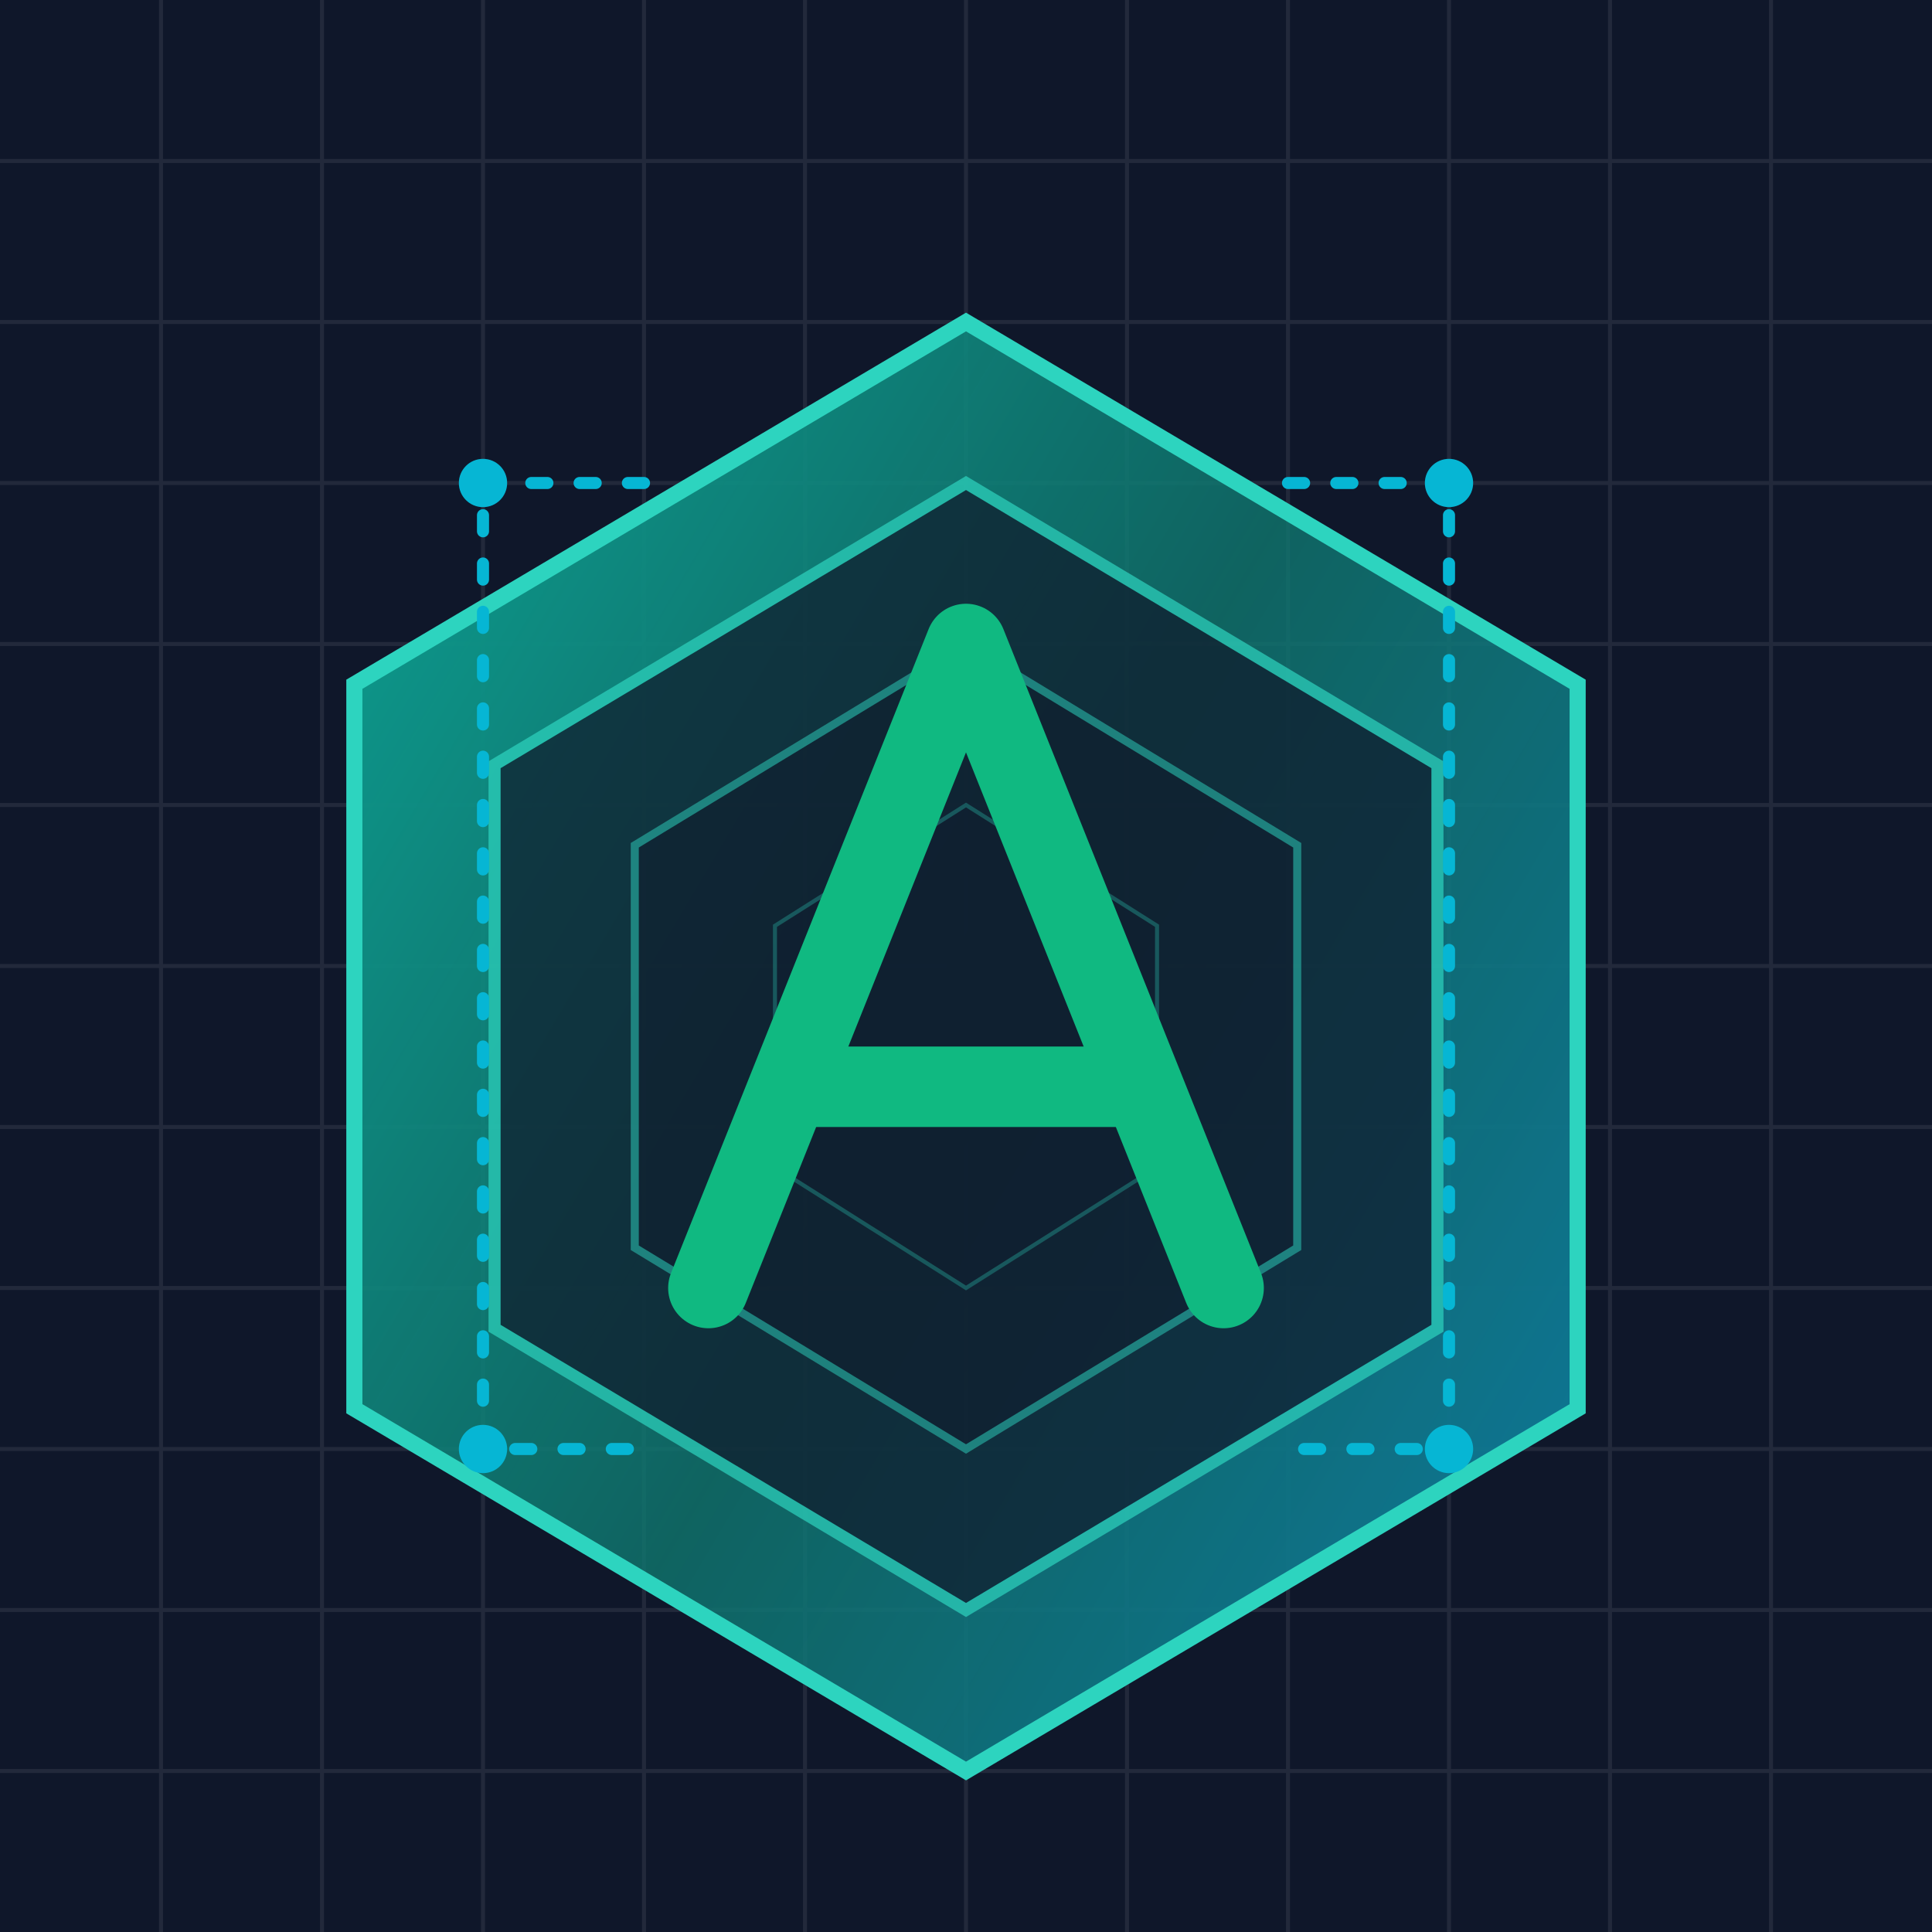
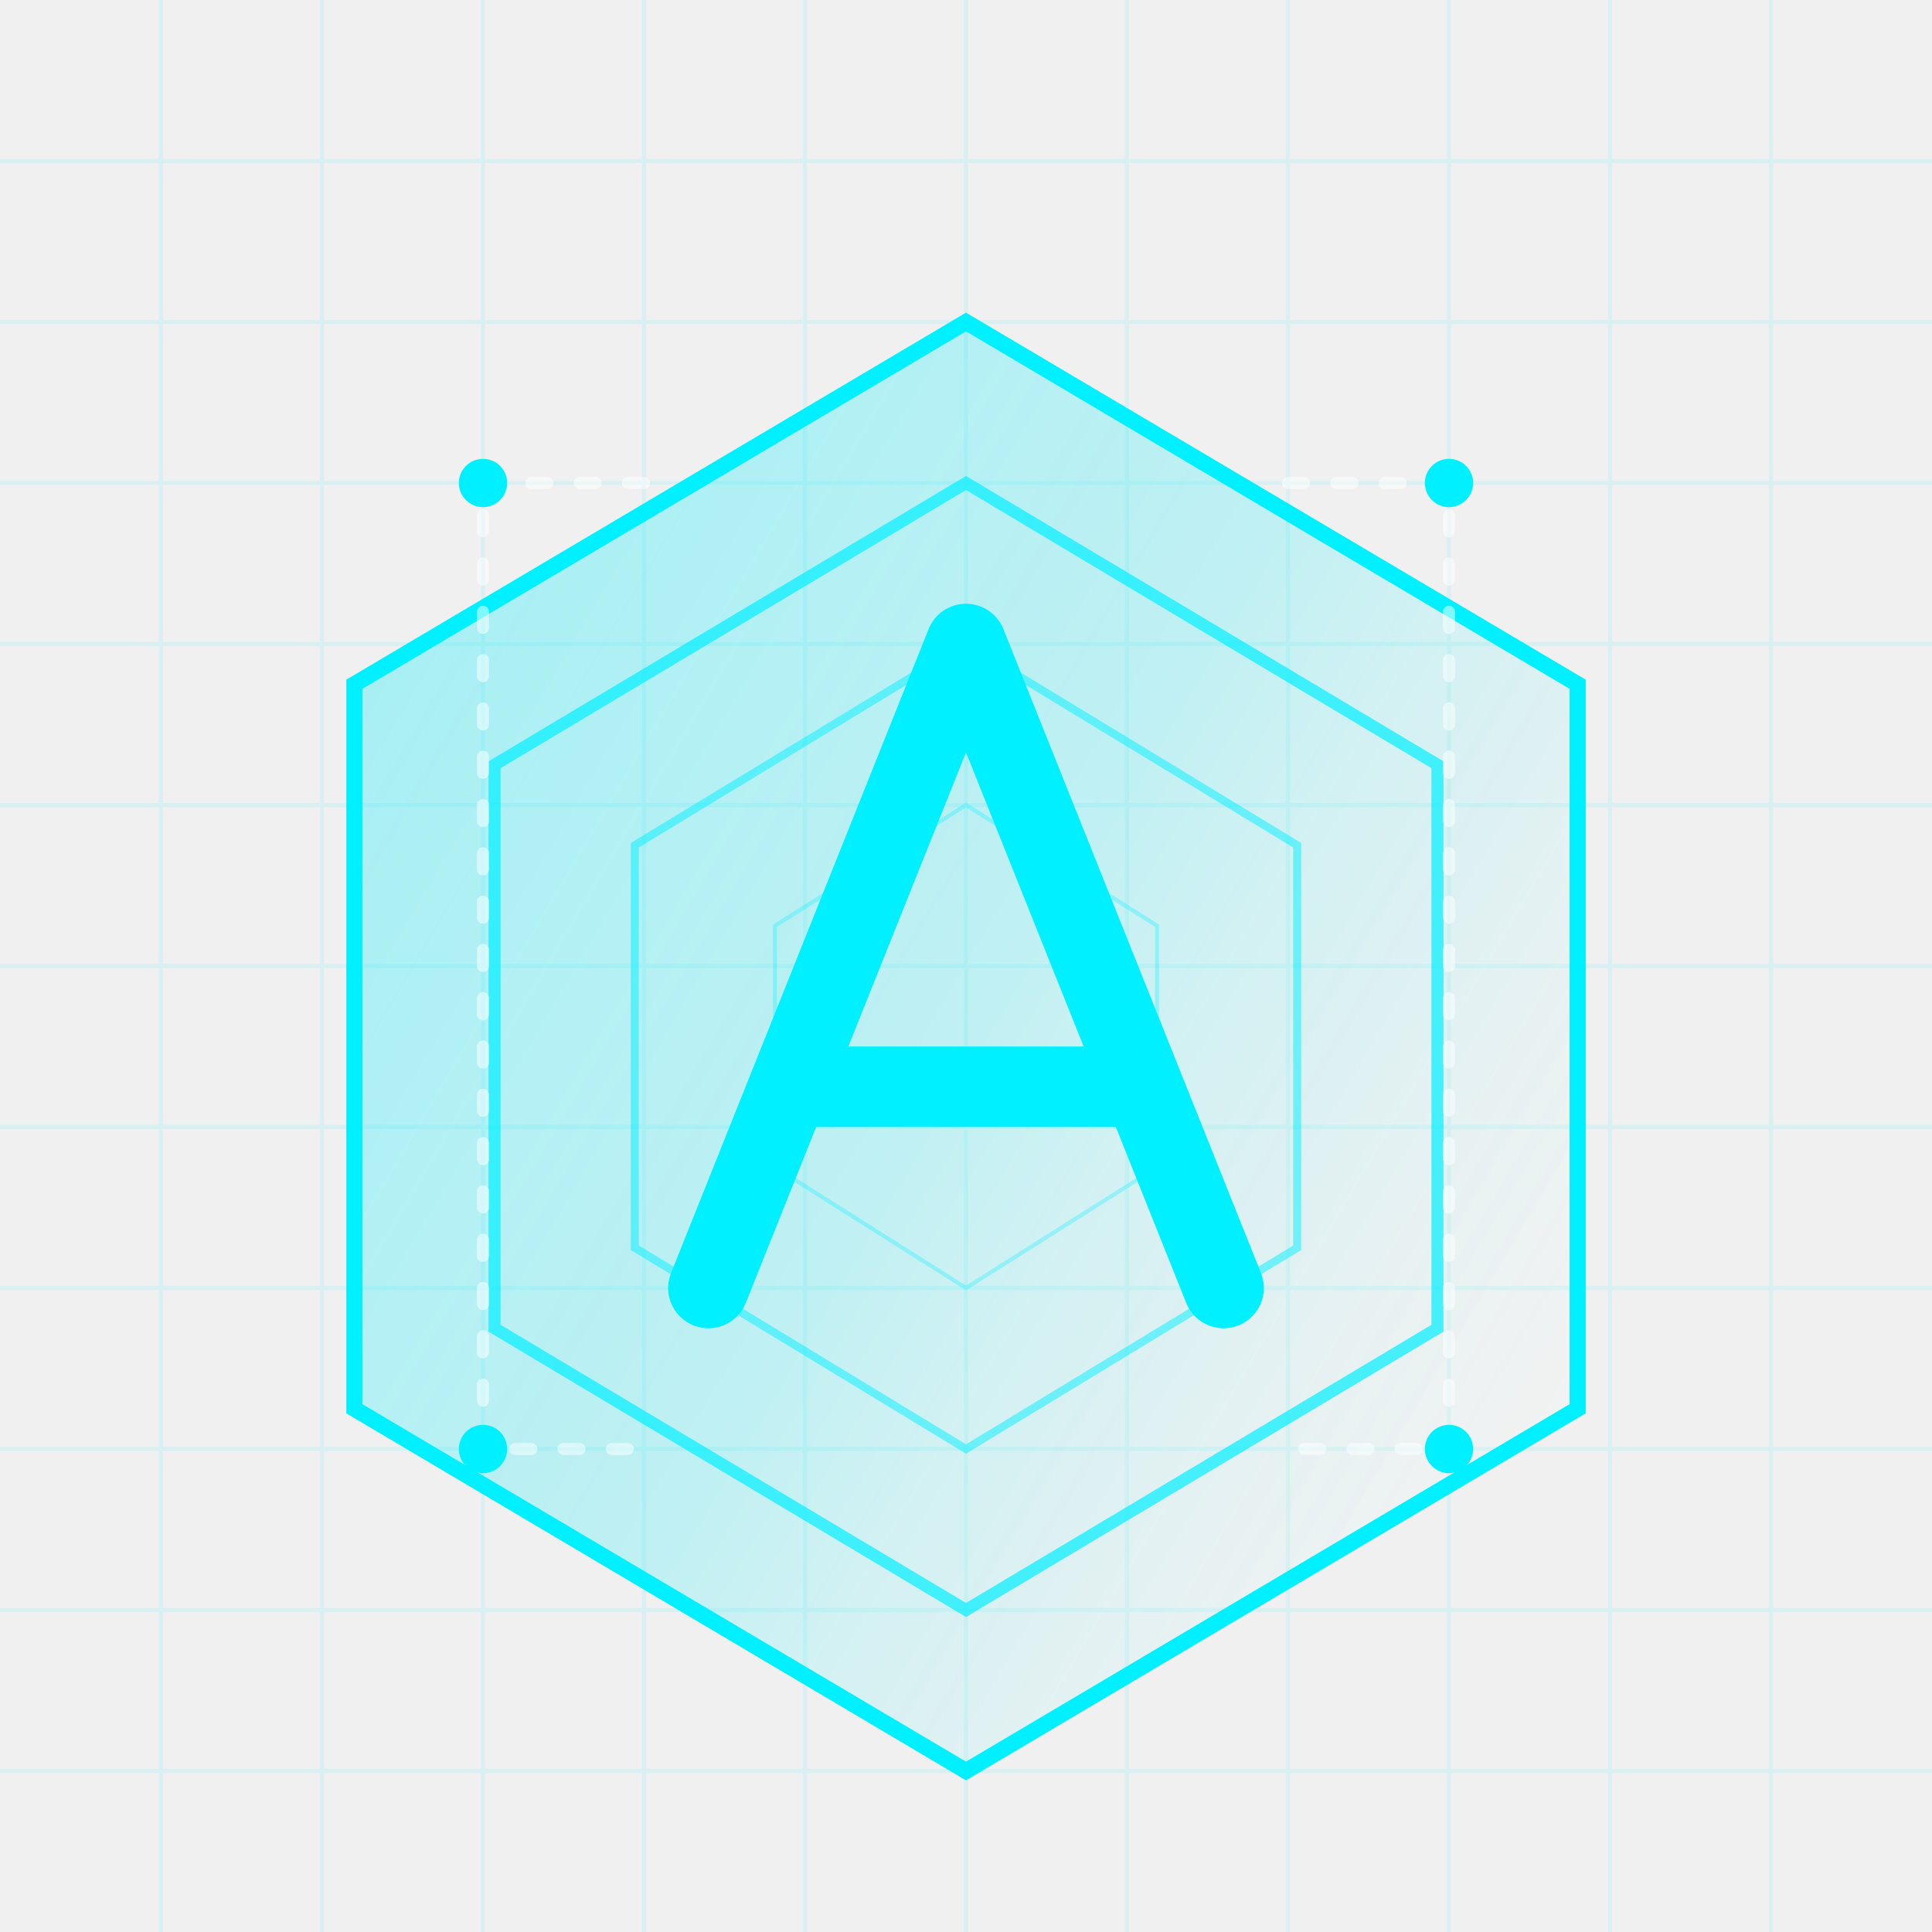
<svg xmlns="http://www.w3.org/2000/svg" width="240" height="240" viewBox="0 0 240 240" fill="none">
-   <rect width="240" height="240" fill="#0F172A" />
-   <g opacity="0.08">
-     <path d="M0 20H240M0 40H240M0 60H240M0 80H240M0 100H240M0 120H240M0 140H240M0 160H240M0 180H240M0 200H240M0 220H240" stroke="#FFFFFF" stroke-width="0.5" />
-     <path d="M20 0V240M40 0V240M60 0V240M80 0V240M100 0V240M120 0V240M140 0V240M160 0V240M180 0V240M200 0V240M220 0V240" stroke="#FFFFFF" stroke-width="0.5" />
+   <g opacity="0.1">
+     <path d="M0 20H240M0 40H240M0 60H240M0 80H240M0 100H240M0 120H240M0 140H240M0 160H240M0 180H240M0 200H240M0 220H240" stroke="#00F0FF" stroke-width="0.5" />
+     <path d="M20 0V240M40 0V240M60 0V240M80 0V240M100 0V240M120 0V240M140 0V240M160 0V240M180 0V240M200 0V240M220 0V240" stroke="#00F0FF" stroke-width="0.5" />
  </g>
-   <path d="M120 40L195.981 85V175L120 220L44.019 175V85L120 40Z" fill="url(#hexGradient)" stroke="#2DD4BF" stroke-width="2" />
-   <path d="M120 60L178.564 95V165L120 200L61.436 165V95L120 60Z" fill="#0F172A" stroke="#2DD4BF" stroke-width="1.5" opacity="0.7" />
-   <path d="M120 80L161.147 105V155L120 180L78.853 155V105L120 80Z" fill="#0F172A" stroke="#2DD4BF" stroke-width="1" opacity="0.5" />
-   <path d="M120 100L143.731 115V145L120 160L96.269 145V115L120 100Z" fill="#0F172A" stroke="#2DD4BF" stroke-width="0.5" opacity="0.3" />
-   <path d="M88 160L120 80L152 160" stroke="#10B981" stroke-width="10" stroke-linecap="round" stroke-linejoin="round" />
-   <path d="M100 135H140" stroke="#10B981" stroke-width="10" stroke-linecap="round" />
-   <path d="M80 60L60 60L60 180L80 180" stroke="#06B6D4" stroke-width="1.5" stroke-linecap="round" stroke-dasharray="2 4" />
-   <path d="M160 60L180 60L180 180L160 180" stroke="#06B6D4" stroke-width="1.5" stroke-linecap="round" stroke-dasharray="2 4" />
-   <circle cx="60" cy="60" r="3" fill="#06B6D4" />
-   <circle cx="60" cy="180" r="3" fill="#06B6D4" />
-   <circle cx="180" cy="60" r="3" fill="#06B6D4" />
-   <circle cx="180" cy="180" r="3" fill="#06B6D4" />
+   <path d="M120 40L195.981 85V175L120 220L44.019 175V85L120 40Z" fill="url(#hexGradient)" stroke="#00F0FF" stroke-width="2" />
+   <path d="M120 60L178.564 95V165L120 200L61.436 165V95L120 60Z" fill="none" stroke="#00F0FF" stroke-width="1.5" opacity="0.7" />
+   <path d="M120 80L161.147 105V155L120 180L78.853 155V105L120 80Z" fill="none" stroke="#00F0FF" stroke-width="1" opacity="0.5" />
+   <path d="M120 100L143.731 115V145L120 160L96.269 145V115L120 100Z" fill="none" stroke="#00F0FF" stroke-width="0.5" opacity="0.3" />
+   <path d="M88 160L120 80L152 160" stroke="#00F0FF" stroke-width="10" stroke-linecap="round" stroke-linejoin="round" />
+   <path d="M100 135H140" stroke="#00F0FF" stroke-width="10" stroke-linecap="round" />
+   <path d="M80 60L60 60L60 180L80 180" stroke="#FFFFFF" stroke-width="1.5" stroke-linecap="round" stroke-dasharray="2 4" opacity="0.5" />
+   <path d="M160 60L180 60L180 180L160 180" stroke="#FFFFFF" stroke-width="1.5" stroke-linecap="round" stroke-dasharray="2 4" opacity="0.5" />
+   <circle cx="60" cy="60" r="3" fill="#00F0FF" />
+   <circle cx="60" cy="180" r="3" fill="#00F0FF" />
+   <circle cx="180" cy="60" r="3" fill="#00F0FF" />
+   <circle cx="180" cy="180" r="3" fill="#00F0FF" />
  <defs>
    <linearGradient id="hexGradient" x1="44.019" y1="85" x2="195.981" y2="175" gradientUnits="userSpaceOnUse">
-       <stop offset="0" stop-color="#0D9488" />
-       <stop offset="0.5" stop-color="#0F766E" stop-opacity="0.8" />
-       <stop offset="1" stop-color="#0E7490" />
+       <stop offset="0" stop-color="#00F0FF" stop-opacity="0.3" />
+       <stop offset="0.5" stop-color="#00F0FF" stop-opacity="0.2" />
+       <stop offset="1" stop-color="#FFFFFF" stop-opacity="0.1" />
    </linearGradient>
  </defs>
</svg>
